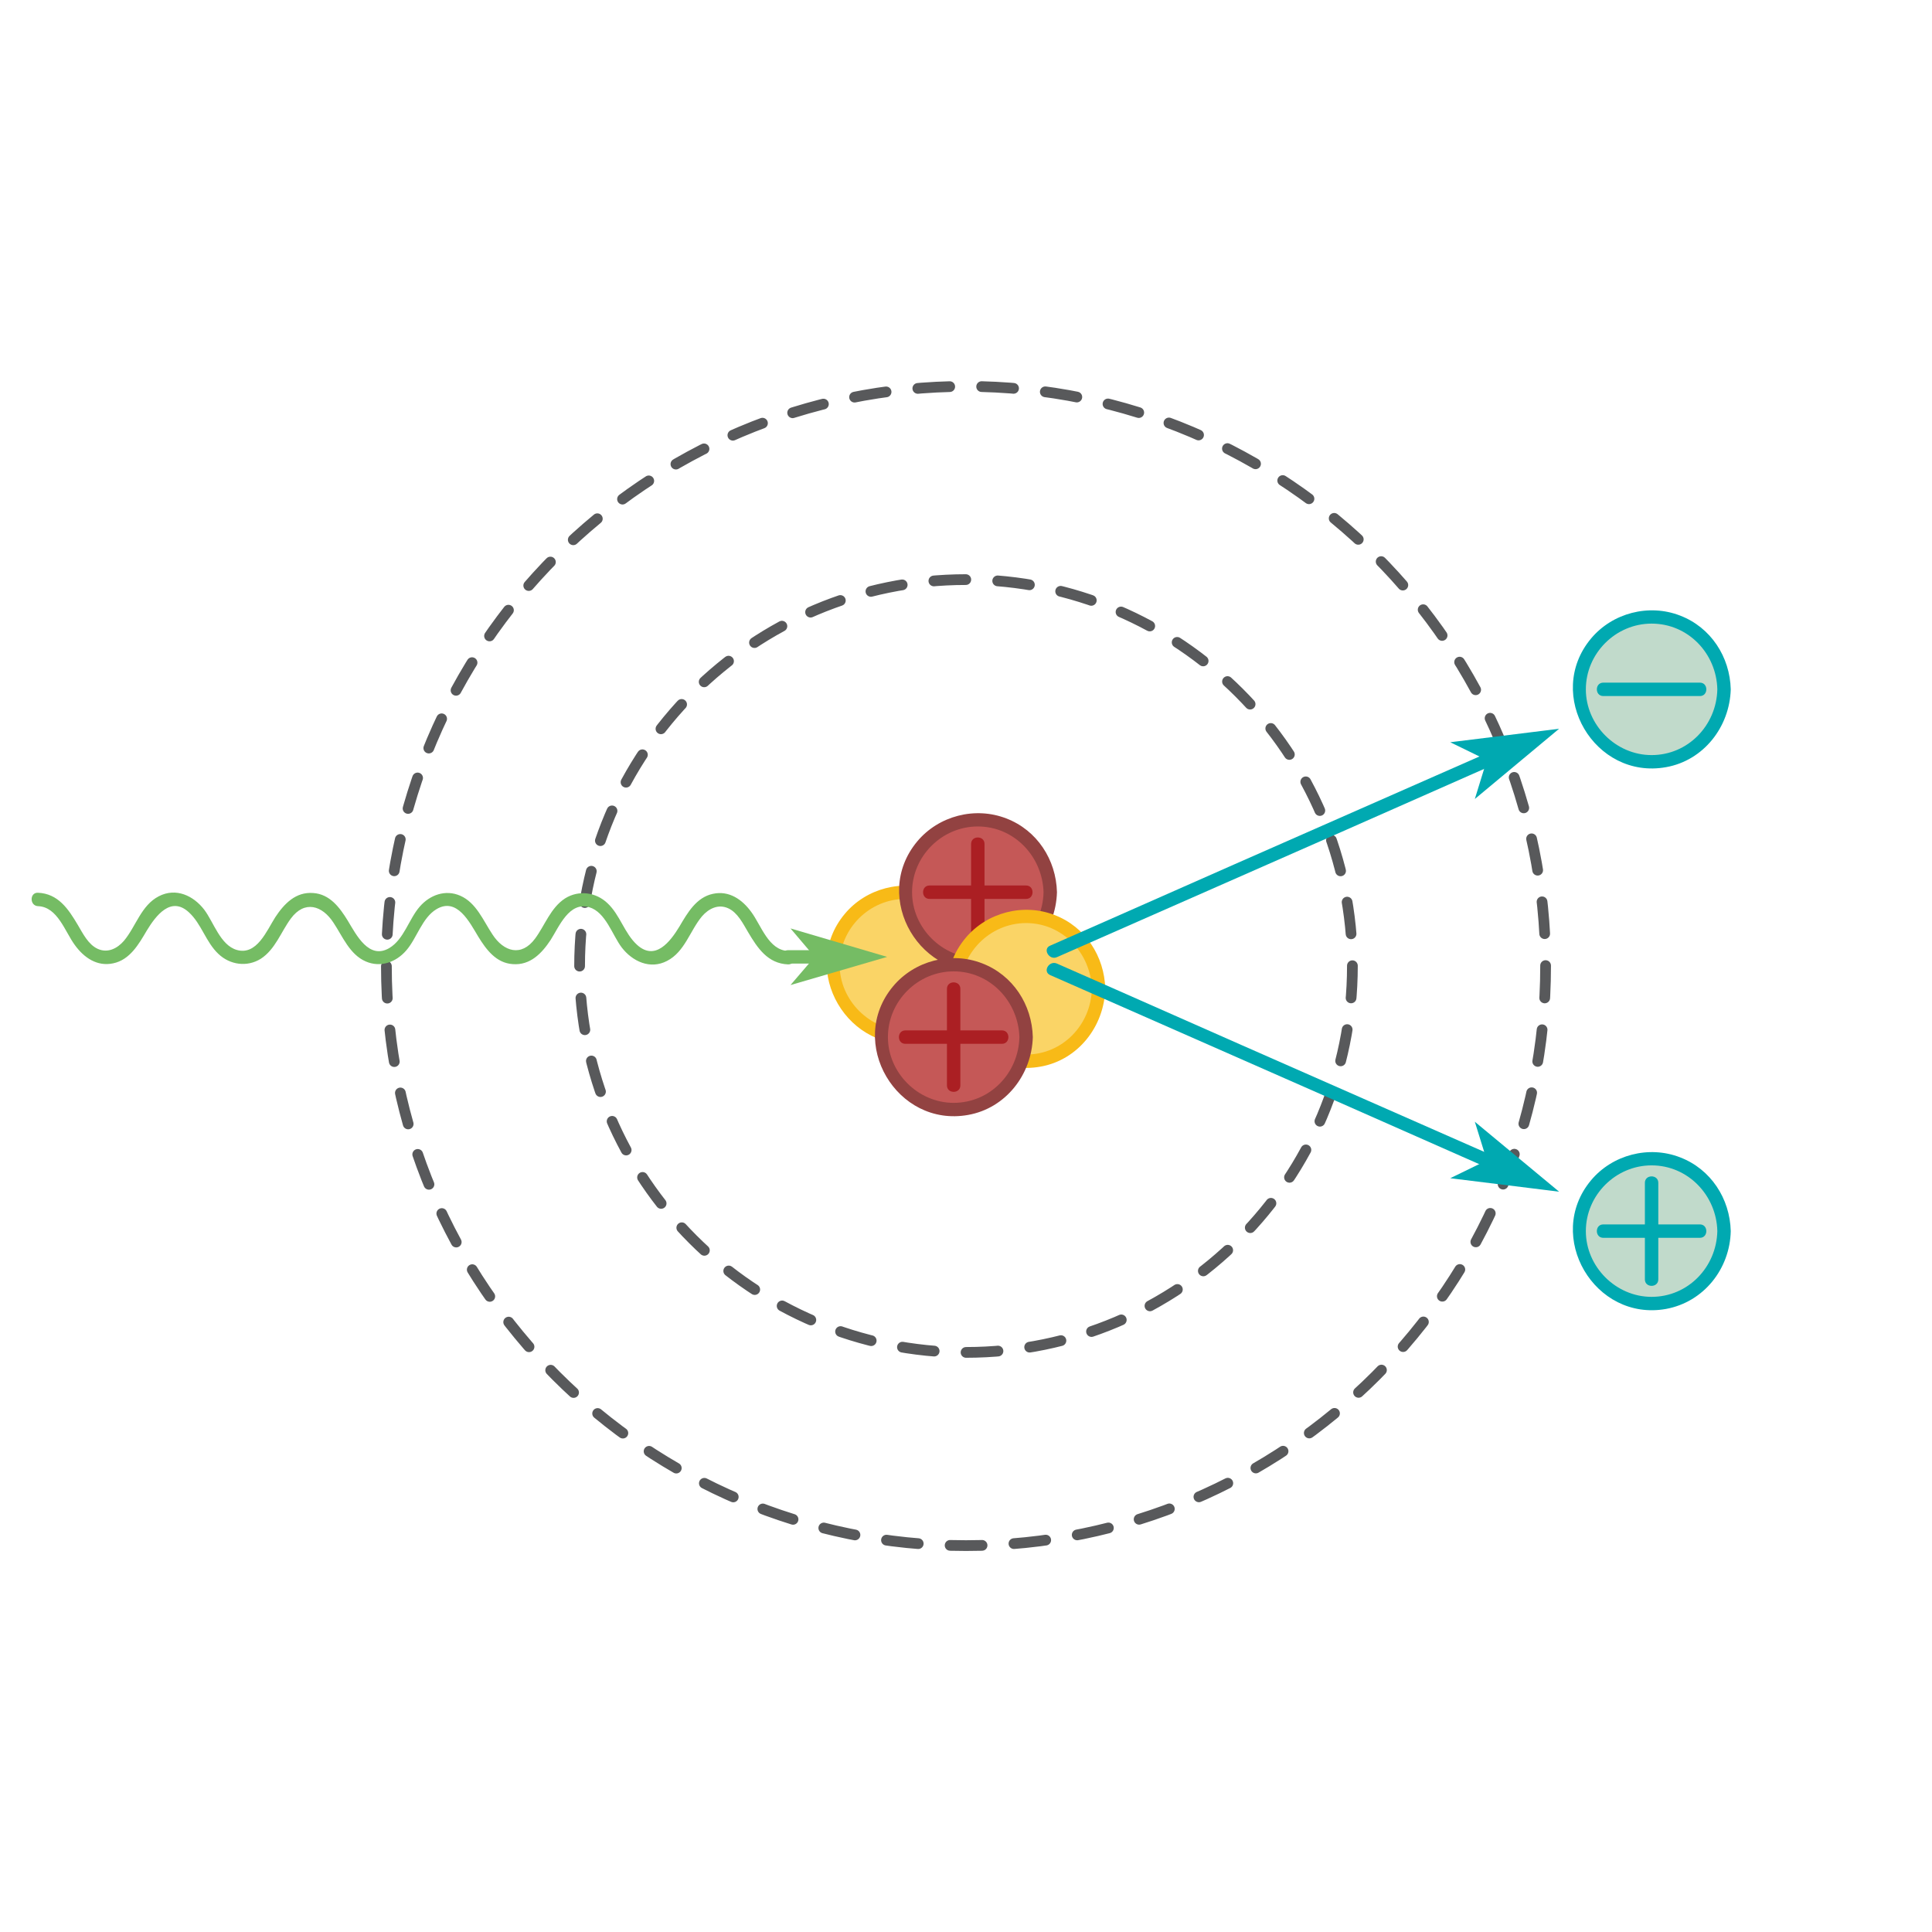
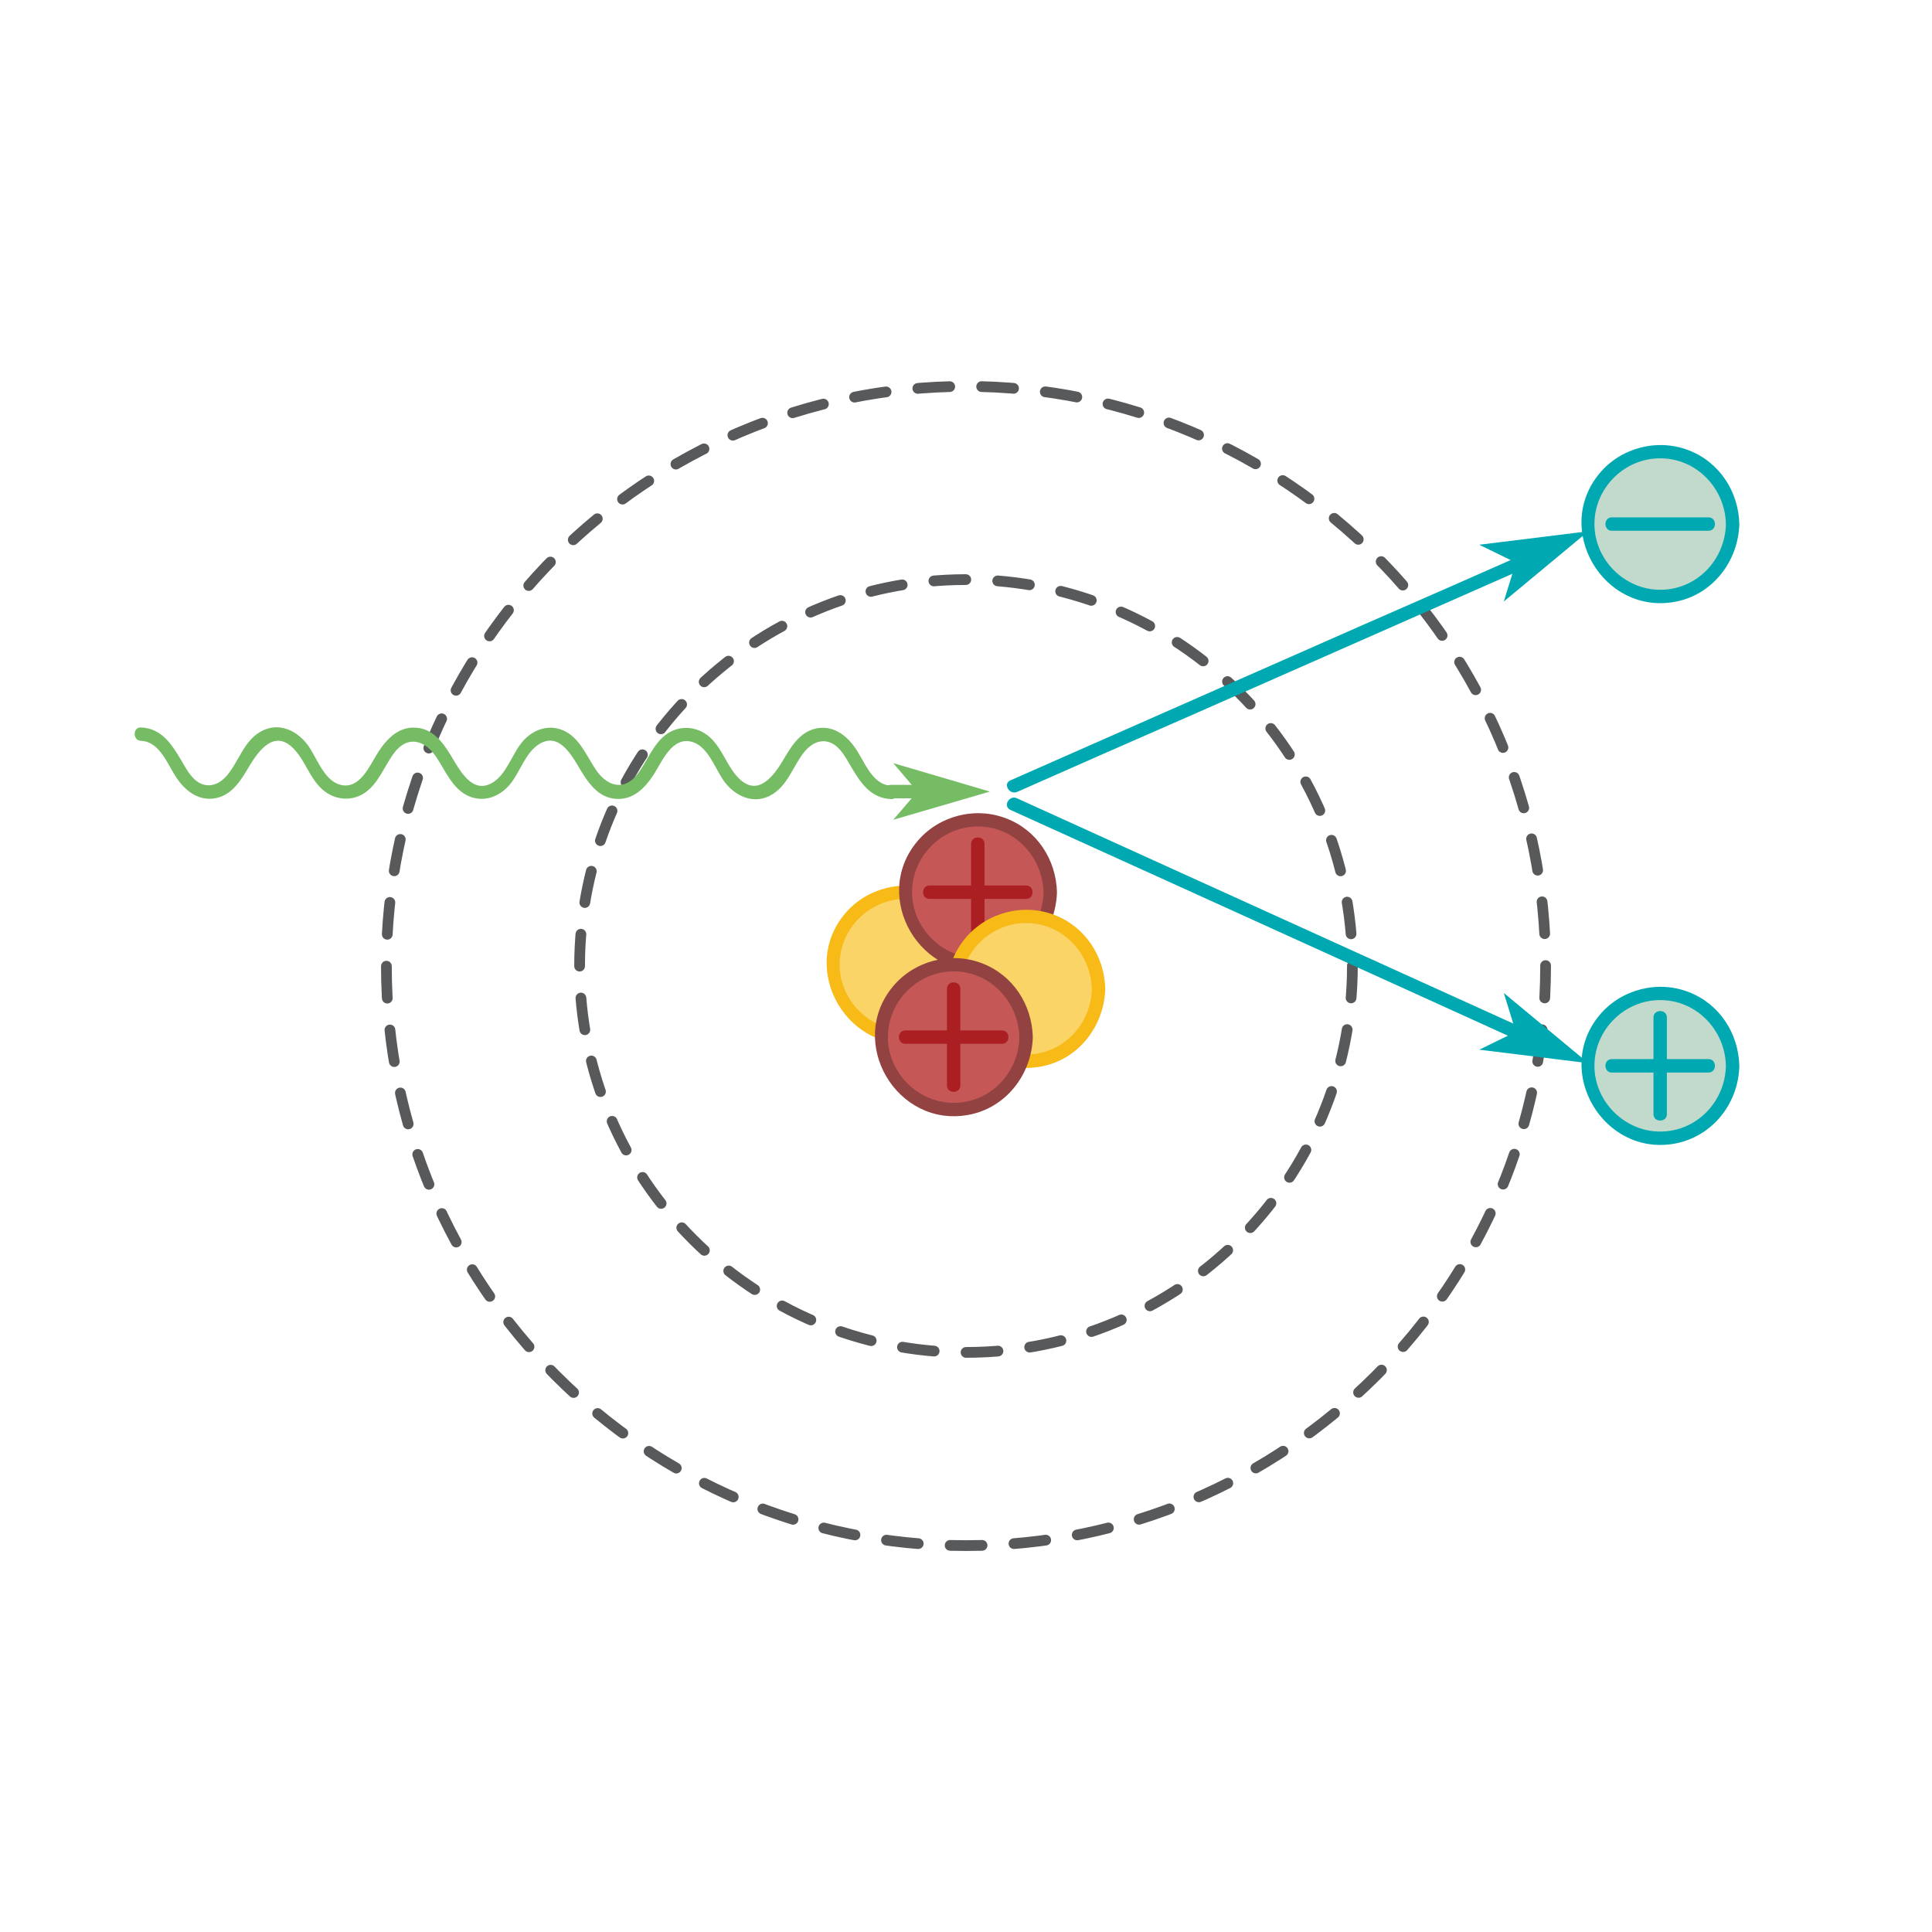
<svg xmlns="http://www.w3.org/2000/svg" version="1.1" x="0px" y="0px" viewBox="0 0 720 720" style="enable-background:new 0 0 720 720;" xml:space="preserve">
  <style type="text/css">
	.st0{fill:#FAD466;}
	.st1{fill:#F8BA17;}
	.st2{fill:#C55857;}
	.st3{fill:#924241;}
	.st4{fill:#AB1F23;}
	.st5{fill:none;stroke:#58595B;stroke-width:4;stroke-linecap:round;stroke-miterlimit:10;stroke-dasharray:11.905,11.905;}
	.st6{fill:#75BC64;}
	.st7{fill:#00A9B1;}
	.st8{fill:#00A9B1;stroke:#00A9B1;stroke-miterlimit:10;}
	.st9{fill:#C1DACB;}
</style>
  <g id="Layer_1">
    <g id="XMLID_80_">
      <circle id="XMLID_70_" class="st0" cx="337.4" cy="359.5" r="27" />
      <g id="XMLID_65_">
        <path id="XMLID_69_" class="st1" d="M361.9,359.5c-0.3,13.4-10.9,24.5-24.5,24.5c-13.3,0-24.5-11.2-24.5-24.5     c0-13.4,11.1-24.5,24.5-24.5C351,335,361.5,346.2,361.9,359.5c0.1,3.2,5.1,3.2,5,0c-0.3-12.1-7.4-23.1-18.9-27.5     c-11.6-4.5-25.2-1-33.2,8.6c-17.4,20.9,1.4,52.7,28,47.9c14-2.5,23.7-15,24.1-29C367,356.3,362,356.3,361.9,359.5z" />
      </g>
    </g>
    <g id="XMLID_1_">
      <g id="XMLID_73_">
        <circle id="XMLID_63_" class="st2" cx="364.4" cy="332.5" r="27" />
        <g id="XMLID_58_">
          <path id="XMLID_62_" class="st3" d="M388.9,332.5c-0.3,13.4-10.9,24.5-24.5,24.5c-13.3,0-24.5-11.2-24.5-24.5      c0-13.4,11.1-24.5,24.5-24.5C378,308,388.5,319.2,388.9,332.5c0.1,3.2,5.1,3.2,5,0c-0.3-12.1-7.4-23.1-18.9-27.5      c-11.6-4.5-25.2-1-33.2,8.6c-17.4,20.9,1.4,52.7,28,47.9c14-2.5,23.7-15,24.1-29C394,329.3,389,329.3,388.9,332.5z" />
        </g>
      </g>
      <g id="XMLID_14_">
        <g id="XMLID_52_">
          <path id="XMLID_56_" class="st4" d="M346.4,335c12,0,24,0,36,0c3.2,0,3.2-5,0-5c-12,0-24,0-36,0C343.2,330,343.2,335,346.4,335      L346.4,335z" />
        </g>
      </g>
      <g id="XMLID_13_">
        <g id="XMLID_46_">
          <path id="XMLID_50_" class="st4" d="M366.9,350.5c0-12,0-24,0-36c0-3.2-5-3.2-5,0c0,12,0,24,0,36      C361.9,353.7,366.9,353.7,366.9,350.5L366.9,350.5z" />
        </g>
      </g>
    </g>
    <g id="XMLID_12_">
      <circle id="XMLID_44_" class="st0" cx="382.4" cy="368.5" r="27" />
      <g id="XMLID_39_">
        <path id="XMLID_43_" class="st1" d="M406.9,368.5c-0.3,13.4-10.9,24.5-24.5,24.5c-13.3,0-24.5-11.2-24.5-24.5     c0-13.4,11.1-24.5,24.5-24.5C396,344,406.5,355.2,406.9,368.5c0.1,3.2,5.1,3.2,5,0c-0.3-12.1-7.4-23.1-18.9-27.5     c-11.6-4.5-25.2-1-33.2,8.6c-17.4,20.9,1.4,52.7,28,47.9c14-2.5,23.7-15,24.1-29C412,365.3,407,365.3,406.9,368.5z" />
      </g>
    </g>
    <g id="XMLID_2_">
      <g id="XMLID_9_">
        <circle id="XMLID_37_" class="st2" cx="355.4" cy="386.5" r="27" />
        <g id="XMLID_32_">
          <path id="XMLID_36_" class="st3" d="M379.9,386.5c-0.3,13.4-10.9,24.5-24.5,24.5c-13.3,0-24.5-11.2-24.5-24.5      c0-13.4,11.1-24.5,24.5-24.5C369,362,379.5,373.2,379.9,386.5c0.1,3.2,5.1,3.2,5,0c-0.3-12.1-7.4-23.1-18.9-27.5      c-11.6-4.5-25.2-1-33.2,8.6c-17.4,20.9,1.4,52.7,28,47.9c14-2.5,23.7-15,24.1-29C385,383.3,380,383.3,379.9,386.5z" />
        </g>
      </g>
      <g id="XMLID_8_">
        <g id="XMLID_26_">
          <path id="XMLID_30_" class="st4" d="M337.4,389c12,0,24,0,36,0c3.2,0,3.2-5,0-5c-12,0-24,0-36,0C334.2,384,334.2,389,337.4,389      L337.4,389z" />
        </g>
      </g>
      <g id="XMLID_7_">
        <g id="XMLID_20_">
          <path id="XMLID_24_" class="st4" d="M357.9,404.5c0-12,0-24,0-36c0-3.2-5-3.2-5,0c0,12,0,24,0,36      C352.9,407.7,357.9,407.7,357.9,404.5L357.9,404.5z" />
        </g>
      </g>
    </g>
  </g>
  <g id="Layer_4">
    <g id="XMLID_5_">
      <circle id="XMLID_83_" class="st5" cx="360" cy="360" r="144" />
    </g>
-     <g id="XMLID_4_">
-       <circle id="XMLID_3_" class="st5" cx="360" cy="360" r="216" />
+     <g id="XMLID_3_">
+       <circle id="XMLID_4_" class="st5" cx="360" cy="360" r="216" />
    </g>
  </g>
  <g id="Layer_3">
    <g id="XMLID_10_">
-       <g id="XMLID_146_">
-         <path id="XMLID_163_" class="st6" d="M14.2,337.7c7.3,0.3,10,9.5,13.7,14.5c3.4,4.7,8.3,8.1,14.3,6.8c6.2-1.3,9.5-7.1,12.5-12.2     c3.4-5.6,9-13,15.7-6.8c4.7,4.3,6.3,11.1,11,15.5c4.3,4.1,10.7,5,15.8,1.8c5.4-3.5,7.5-10,11.2-15c5.1-6.9,11.7-4.9,15.9,1.6     c3.4,5.1,6,11.8,12,14.4c5.5,2.4,11.3,0.3,15.1-4.1c4-4.6,5.9-12.2,11.3-15.4c7.6-4.5,12.3,4.9,15.5,10.2     c3,4.9,6.7,9.9,12.9,10.3c6.5,0.5,10.8-4,14.1-9c3.2-5,6.9-14.4,14.4-12.2c6.1,1.8,8.6,10.4,12.1,15c4,5.2,10.6,8.3,16.9,5     c6.6-3.4,8.5-11.2,13-16.6c2.5-2.9,6.1-4.7,9.8-3c3.5,1.6,5.5,5.7,7.4,8.9c3.5,5.9,7.3,11.7,14.9,12c3.2,0.1,3.2-4.9,0-5     c-7.3-0.3-10-9.5-13.7-14.5c-3.4-4.7-8.3-8.1-14.3-6.8c-6.2,1.3-9.5,7.1-12.5,12.2c-3.4,5.6-9,13-15.8,6.8     c-4.7-4.3-6.3-11.1-11-15.5c-4.3-4.1-10.7-5-15.8-1.8c-5.4,3.5-7.5,10-11.2,15c-5.1,6.9-11.7,4.9-15.9-1.6     c-3.4-5.1-6-11.8-12-14.4c-5.5-2.4-11.3-0.3-15.1,4.1c-4,4.6-5.9,12.2-11.3,15.4c-7.6,4.5-12.3-4.9-15.5-10.2     c-3-4.9-6.7-9.9-12.9-10.3c-6.5-0.5-10.8,4-14.1,9c-3.2,5-6.9,14.4-14.4,12.2c-6.1-1.8-8.6-10.4-12.1-15c-4-5.2-10.5-8.3-16.9-5     c-6.6,3.4-8.5,11.2-13,16.6c-2.5,2.9-6.1,4.7-9.8,3c-3.5-1.6-5.5-5.7-7.4-8.9c-3.5-5.9-7.3-11.7-14.9-12     C11,332.6,11,337.6,14.2,337.7L14.2,337.7z" />
+       <g id="XMLID_147_">
+         <path id="XMLID_151_" class="st6" d="M52.6,276.1c7.3,0.3,10,9.5,13.7,14.5c3.4,4.7,8.3,8.1,14.3,6.8c6.2-1.3,9.5-7.1,12.5-12.2     c3.4-5.6,9-13,15.7-6.8c4.7,4.3,6.3,11.1,11,15.5c4.3,4.1,10.7,5,15.8,1.8c5.4-3.5,7.5-10,11.2-15c5.1-6.9,11.7-4.9,15.9,1.6     c3.4,5.1,6,11.8,12,14.4c5.5,2.4,11.3,0.3,15.1-4.1c4-4.6,5.9-12.2,11.3-15.4c7.6-4.5,12.3,4.9,15.5,10.2     c3,4.9,6.7,9.9,12.9,10.3c6.5,0.5,10.8-4,14.1-9c3.2-5,6.9-14.4,14.4-12.2c6.1,1.8,8.6,10.4,12.1,15c4,5.2,10.6,8.3,16.9,5     c6.6-3.4,8.5-11.2,13-16.6c2.5-2.9,6.1-4.7,9.8-3c3.5,1.6,5.5,5.7,7.4,8.9c3.5,5.9,7.3,11.7,14.9,12c3.2,0.1,3.2-4.9,0-5     c-7.3-0.3-10-9.5-13.7-14.5c-3.4-4.7-8.3-8.1-14.3-6.8c-6.2,1.3-9.5,7.1-12.5,12.2c-3.4,5.6-9,13-15.8,6.8     c-4.7-4.3-6.3-11.1-11-15.5c-4.3-4.1-10.7-5-15.8-1.8c-5.4,3.5-7.5,10-11.2,15c-5.1,6.9-11.7,4.9-15.9-1.6     c-3.4-5.1-6-11.8-12-14.4c-5.5-2.4-11.3-0.3-15.1,4.1c-4,4.6-5.9,12.2-11.3,15.4c-7.6,4.5-12.3-4.9-15.5-10.2     c-3-4.9-6.7-9.9-12.9-10.3c-6.5-0.5-10.8,4-14.1,9c-3.2,5-6.9,14.4-14.4,12.2c-6.1-1.8-8.6-10.4-12.1-15c-4-5.2-10.5-8.3-16.9-5     c-6.6,3.4-8.5,11.2-13,16.6c-2.5,2.9-6.1,4.7-9.8,3c-3.5-1.6-5.5-5.7-7.4-8.9c-3.5-5.9-7.3-11.7-14.9-12     C49.4,271,49.4,276,52.6,276.1L52.6,276.1z" />
      </g>
    </g>
    <g id="XMLID_11_">
-       <g id="XMLID_119_">
-         <path id="XMLID_124_" class="st6" d="M293.7,359.1c3.6,0,7.3,0,10.9,0c3.2,0,3.2-5,0-5c-3.6,0-7.3,0-10.9,0     C290.5,354.1,290.4,359.1,293.7,359.1L293.7,359.1z" />
+       <g id="XMLID_140_">
+         <path id="XMLID_144_" class="st6" d="M332,297.5c3.6,0,7.3,0,10.9,0c3.2,0,3.2-5,0-5c-3.6,0-7.3,0-10.9,0     C328.8,292.5,328.8,297.5,332,297.5L332,297.5z" />
      </g>
    </g>
-     <polygon id="XMLID_45_" class="st6" points="294.6,367.1 330.6,356.6 294.6,346 303.6,356.6  " />
+     <polygon id="XMLID_45_" class="st6" points="332.9,305.5 368.9,295 332.9,284.4 341.9,295  " />
    <g id="XMLID_57_">
-       <line id="XMLID_117_" class="st7" x1="392.6" y1="354.5" x2="567.9" y2="277.3" />
-       <g id="XMLID_109_">
-         <path id="XMLID_116_" class="st7" d="M393.9,356.7c19.8-8.7,39.6-17.4,59.3-26.1c31.4-13.8,62.7-27.6,94.1-41.5     c7.3-3.2,14.5-6.4,21.8-9.6c2.9-1.3,0.4-5.6-2.5-4.3c-19.8,8.7-39.6,17.4-59.3,26.1c-31.4,13.8-62.7,27.6-94.1,41.5     c-7.3,3.2-14.5,6.4-21.8,9.6C388.4,353.6,391,358,393.9,356.7L393.9,356.7z" />
+       <line id="XMLID_139_" class="st7" x1="377.8" y1="292.9" x2="577.1" y2="205.1" />
+       <g id="XMLID_134_">
+         <path id="XMLID_138_" class="st7" d="M379.1,295.1c22.4-9.9,44.8-19.8,67.3-29.6c35.8-15.8,71.5-31.5,107.3-47.3     c8.2-3.6,16.5-7.3,24.7-10.9c2.9-1.3,0.4-5.6-2.5-4.3c-22.4,9.9-44.8,19.8-67.3,29.6c-35.8,15.8-71.5,31.5-107.3,47.3     c-8.2,3.6-16.5,7.3-24.7,10.9C373.6,292,376.1,296.4,379.1,295.1L379.1,295.1z" />
      </g>
    </g>
-     <polygon id="XMLID_71_" class="st8" points="550.6,296.3 579.4,272.3 542.2,276.9 554.7,283  " />
+     <polygon id="XMLID_71_" class="st8" points="561.4,222.7 590.3,198.7 553,203.3 565.5,209.4  " />
  </g>
  <g id="Layer_2">
-     <g id="XMLID_160_">
-       <circle id="XMLID_173_" class="st9" cx="615.5" cy="256.9" r="27" />
-       <g id="XMLID_168_">
-         <path id="XMLID_172_" class="st7" d="M640,256.9c-0.3,13.4-10.9,24.5-24.5,24.5c-13.3,0-24.5-11.2-24.5-24.5     c0-13.4,11.1-24.5,24.5-24.5C629.2,232.4,639.7,243.6,640,256.9c0.1,3.2,5.1,3.2,5,0c-0.3-12.1-7.4-23.1-18.9-27.5     c-11.6-4.5-25.2-1-33.2,8.6c-17.4,20.9,1.4,52.7,28,47.9c14-2.5,23.7-15,24.1-29C645.1,253.7,640.1,253.7,640,256.9z" />
+     <g id="XMLID_183_">
+       <circle id="XMLID_191_" class="st9" cx="618.7" cy="195.3" r="27" />
+       <g id="XMLID_186_">
+         <path id="XMLID_190_" class="st7" d="M643.2,195.3c-0.3,13.4-10.9,24.5-24.5,24.5c-13.3,0-24.5-11.2-24.5-24.5     c0-13.4,11.1-24.5,24.5-24.5C632.3,170.8,642.9,182,643.2,195.3c0.1,3.2,5.1,3.2,5,0c-0.3-12.1-7.4-23.1-18.9-27.5     c-11.6-4.5-25.2-1-33.2,8.6c-17.4,20.9,1.4,52.7,28,47.9c14-2.5,23.7-15,24.1-29C648.3,192.1,643.3,192.1,643.2,195.3z" />
      </g>
    </g>
-     <g id="XMLID_152_">
-       <line id="XMLID_159_" class="st0" x1="597.5" y1="256.9" x2="633.5" y2="256.9" />
-       <g id="XMLID_154_">
-         <path id="XMLID_158_" class="st7" d="M597.5,259.4c12,0,24,0,36,0c3.2,0,3.2-5,0-5c-12,0-24,0-36,0     C594.3,254.4,594.3,259.4,597.5,259.4L597.5,259.4z" />
+     <g id="XMLID_174_">
+       <line id="XMLID_182_" class="st0" x1="600.7" y1="195.3" x2="636.7" y2="195.3" />
+       <g id="XMLID_177_">
+         <path id="XMLID_181_" class="st7" d="M600.7,197.8c12,0,24,0,36,0c3.2,0,3.2-5,0-5c-12,0-24,0-36,0     C597.5,192.8,597.5,197.8,600.7,197.8L600.7,197.8z" />
      </g>
    </g>
-     <g id="XMLID_113_">
-       <line id="XMLID_131_" class="st7" x1="392.6" y1="361.2" x2="567.9" y2="438.4" />
-       <g id="XMLID_120_">
-         <path id="XMLID_130_" class="st7" d="M391.4,363.4c19.8,8.7,39.6,17.4,59.3,26.1c31.4,13.8,62.7,27.6,94.1,41.5     c7.3,3.2,14.5,6.4,21.8,9.6c2.9,1.3,5.5-3,2.5-4.3c-19.8-8.7-39.6-17.4-59.3-26.1c-31.4-13.8-62.7-27.6-94.1-41.5     c-7.3-3.2-14.5-6.4-21.8-9.6C391,357.8,388.4,362.1,391.4,363.4L391.4,363.4z" />
+     <g id="XMLID_166_">
+       <line id="XMLID_173_" class="st7" x1="377.8" y1="299.6" x2="565.5" y2="384.8" />
+       <g id="XMLID_168_">
+         <path id="XMLID_172_" class="st7" d="M376.5,301.8c21.2,9.6,42.3,19.2,63.5,28.8c33.7,15.3,67.4,30.6,101.1,45.9     c7.7,3.5,15.4,7,23.1,10.5c2.9,1.3,5.5-3,2.5-4.3c-21.2-9.6-42.3-19.2-63.5-28.8c-33.7-15.3-67.4-30.6-101.1-45.9     c-7.7-3.5-15.4-7-23.1-10.5C376.2,296.1,373.6,300.4,376.5,301.8L376.5,301.8z" />
      </g>
    </g>
-     <polygon id="XMLID_112_" class="st8" points="550.6,419.5 579.4,443.4 542.2,438.8 554.7,432.7  " />
-     <g id="XMLID_93_">
-       <circle id="XMLID_101_" class="st9" cx="615.5" cy="458.8" r="27" />
-       <g id="XMLID_96_">
-         <path id="XMLID_100_" class="st7" d="M645,458.8c-0.3-12.1-7.4-23.1-18.9-27.5c-11.6-4.5-25.2-1-33.2,8.6     c-17.4,20.9,1.4,52.7,28,47.9C635,485.2,644.7,472.8,645,458.8c0.1-3.2-4.9-3.2-5,0c-0.3,13.4-10.9,24.5-24.5,24.5     c-13.3,0-24.5-11.2-24.5-24.5c0-13.4,11.1-24.5,24.5-24.5c13.6,0,24.2,11.2,24.5,24.5C640.1,462,645.1,462,645,458.8z" />
+     <polygon id="XMLID_165_" class="st8" points="561.4,371.5 590.3,395.5 553,390.9 565.5,384.8  " />
+     <g id="XMLID_157_">
+       <circle id="XMLID_164_" class="st9" cx="618.7" cy="397.2" r="27" />
+       <g id="XMLID_159_">
+         <path id="XMLID_163_" class="st7" d="M648.2,397.2c-0.3-12.1-7.4-23.1-18.9-27.5c-11.6-4.5-25.2-1-33.2,8.6     c-17.4,20.9,1.4,52.7,28,47.9C638.2,423.6,647.9,411.2,648.2,397.2c0.1-3.2-4.9-3.2-5,0c-0.3,13.4-10.9,24.5-24.5,24.5     c-13.3,0-24.5-11.2-24.5-24.5c0-13.4,11.1-24.5,24.5-24.5c13.6,0,24.2,11.2,24.5,24.5C643.3,400.4,648.3,400.4,648.2,397.2z" />
      </g>
    </g>
-     <g id="XMLID_6_">
-       <line id="XMLID_90_" class="st0" x1="597.5" y1="458.8" x2="633.5" y2="458.8" />
-       <g id="XMLID_79_">
-         <path id="XMLID_89_" class="st7" d="M597.5,461.3c12,0,24,0,36,0c3.2,0,3.2-5,0-5c-12,0-24,0-36,0     C594.3,456.3,594.3,461.3,597.5,461.3L597.5,461.3z" />
+     <g id="XMLID_112_">
+       <line id="XMLID_156_" class="st0" x1="600.7" y1="397.2" x2="636.7" y2="397.2" />
+       <g id="XMLID_146_">
+         <path id="XMLID_155_" class="st7" d="M600.7,399.7c12,0,24,0,36,0c3.2,0,3.2-5,0-5c-12,0-24,0-36,0     C597.5,394.7,597.5,399.7,600.7,399.7L600.7,399.7z" />
      </g>
    </g>
-     <g id="XMLID_132_">
-       <line id="XMLID_144_" class="st0" x1="615.5" y1="440.8" x2="615.5" y2="476.8" />
-       <g id="XMLID_139_">
-         <path id="XMLID_143_" class="st7" d="M613,440.8c0,12,0,24,0,36c0,3.2,5,3.2,5,0c0-12,0-24,0-36C618,437.6,613,437.6,613,440.8     L613,440.8z" />
+     <g id="XMLID_74_">
+       <line id="XMLID_111_" class="st0" x1="618.7" y1="379.2" x2="618.7" y2="415.2" />
+       <g id="XMLID_76_">
+         <path id="XMLID_110_" class="st7" d="M616.2,379.2c0,12,0,24,0,36c0,3.2,5,3.2,5,0c0-12,0-24,0-36     C621.2,376,616.2,376,616.2,379.2L616.2,379.2z" />
      </g>
    </g>
  </g>
</svg>
